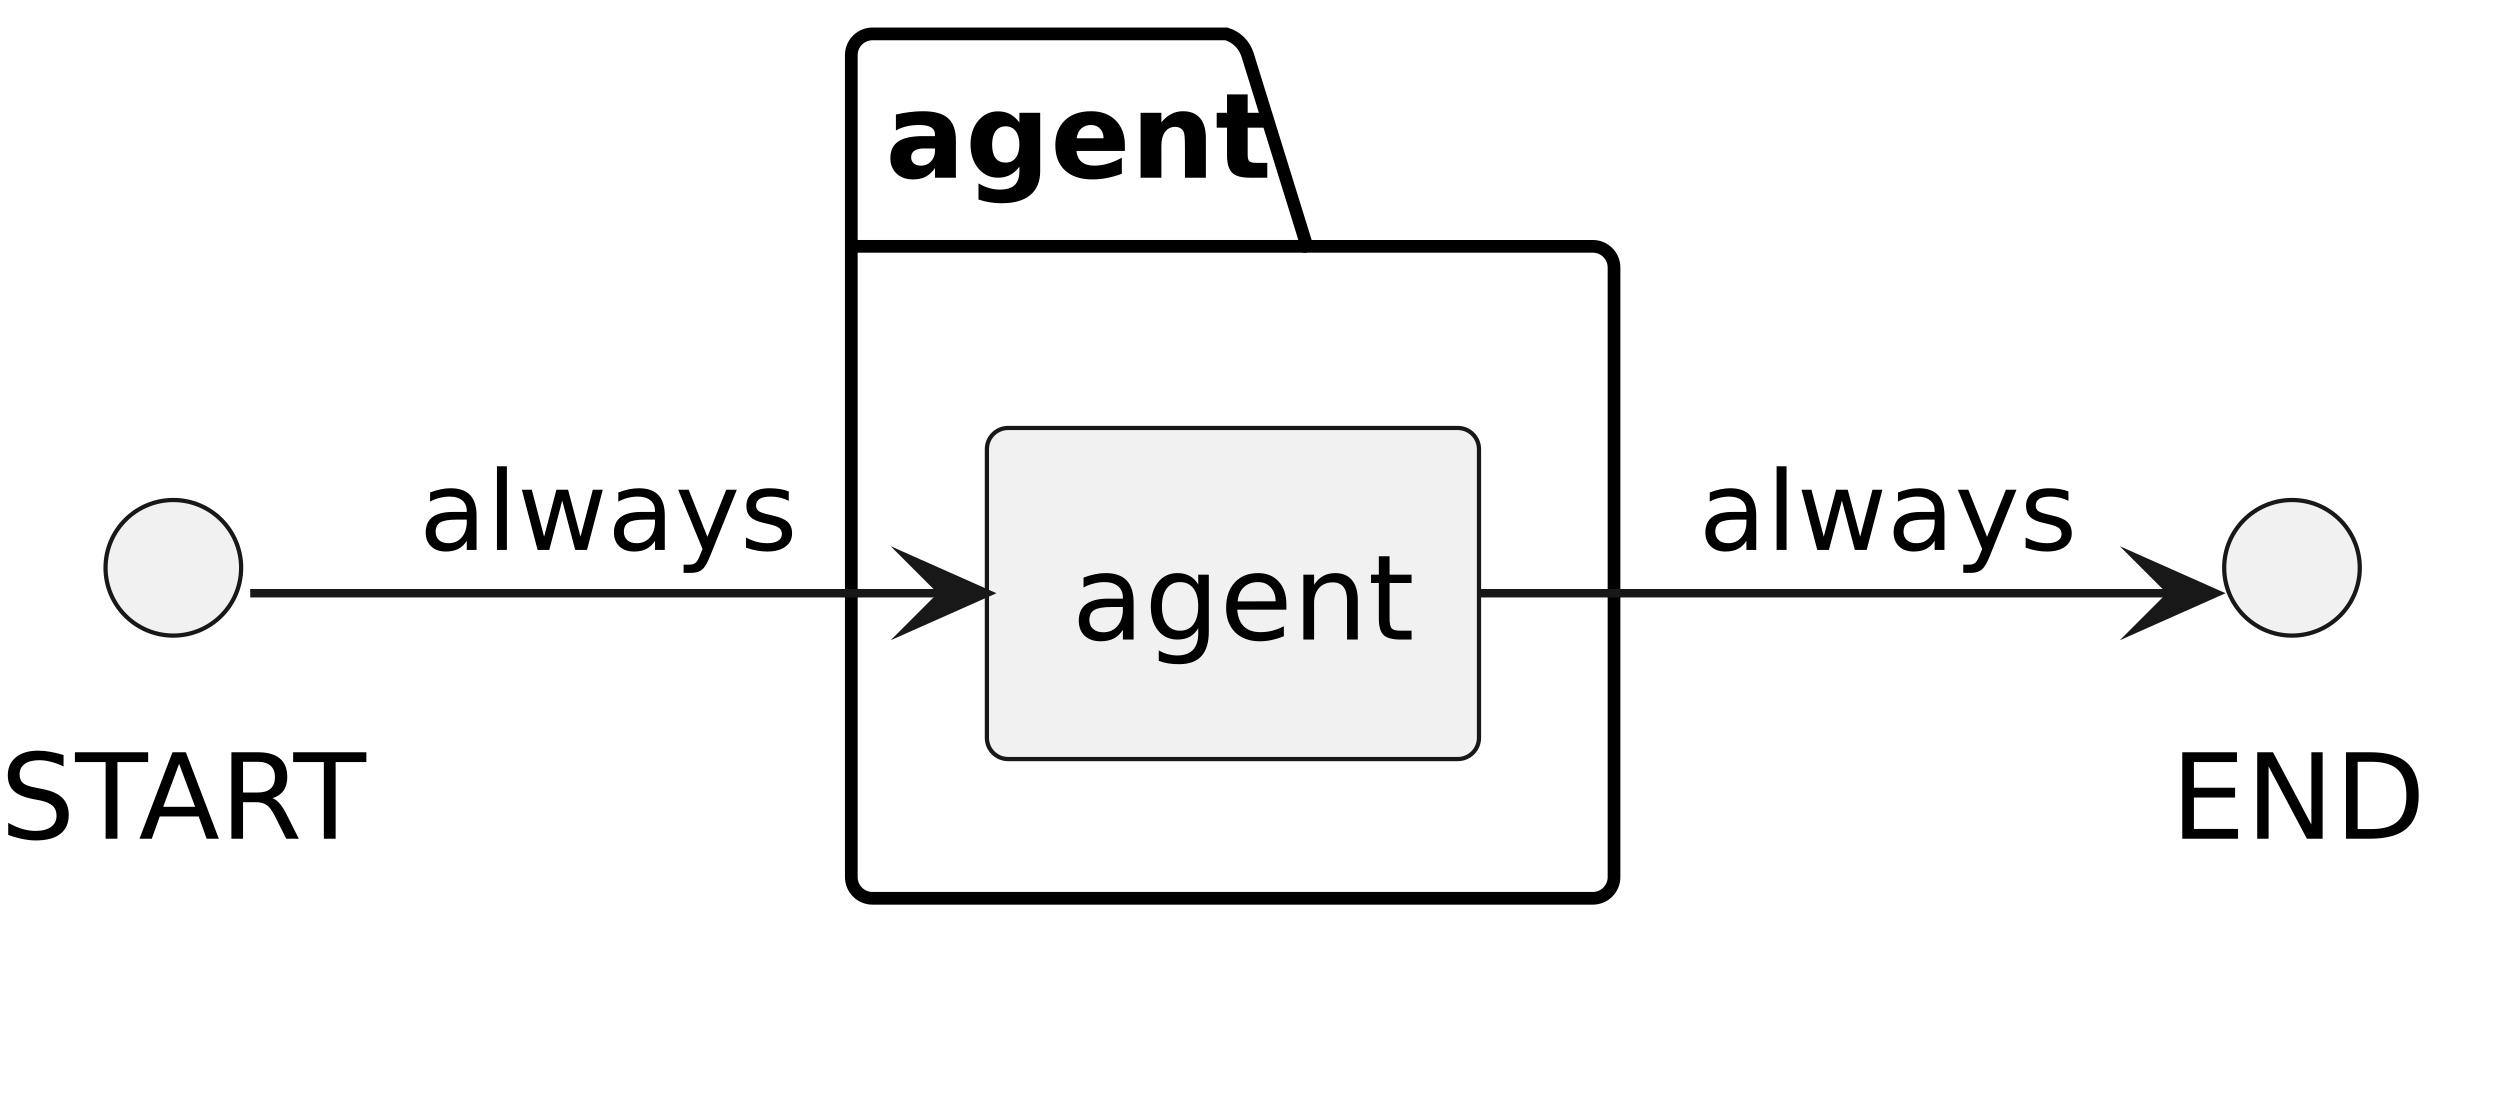
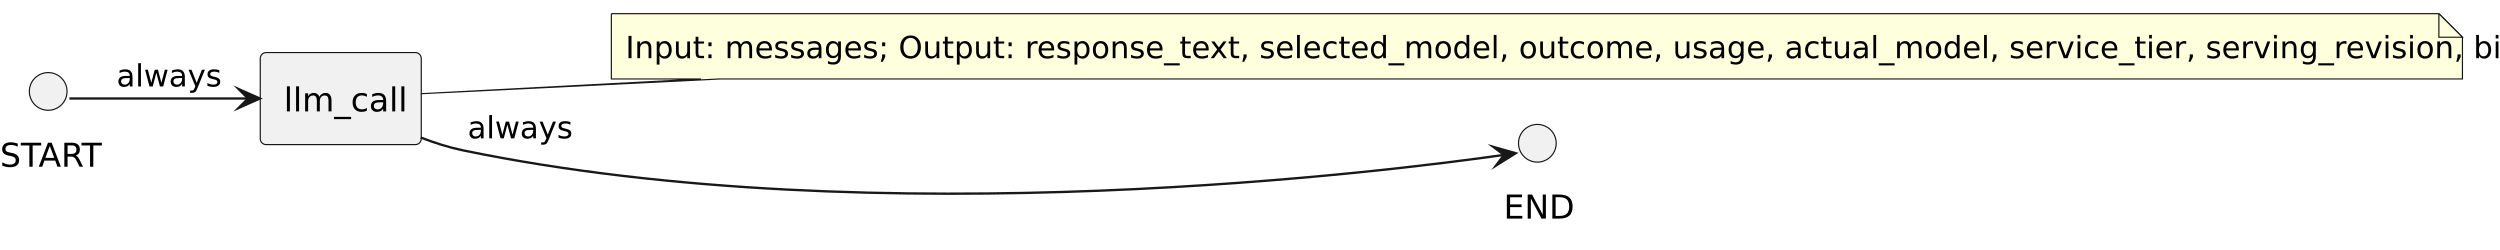
- <svg xmlns="http://www.w3.org/2000/svg" xmlns:xlink="http://www.w3.org/1999/xlink" version="1.1" data-diagram-type="DESCRIPTION" style="width:295px;height:130px;background:#FFFFFF;" width="295px" height="130px" viewBox="0 0 295 130" zoomAndPan="magnify" preserveAspectRatio="none" contentStyleType="text/css">
+ <svg xmlns="http://www.w3.org/2000/svg" xmlns:xlink="http://www.w3.org/1999/xlink" version="1.1" data-diagram-type="DESCRIPTION" style="width:1061px;height:106px;background:#FFFFFF;" width="1061px" height="106px" viewBox="0 0 1061 106" zoomAndPan="magnify" preserveAspectRatio="none" contentStyleType="text/css">
  <defs />
  <g font-family="DejaVu Sans, Liberation Sans, Arial, sans-serif" lengthAdjust="spacing">
-     <g class="cluster" data-qualified-name="agent" id="ent0003" data-source-line="7">
-       <path d="M102.954,4 L144.722,4 A3.75,3.75 0 0 1 147.222,6.5 L154.222,29.068 L187.954,29.068 A2.5,2.5 0 0 1 190.454,31.568 L190.454,103.5 A2.5,2.5 0 0 1 187.954,106 L102.954,106 A2.5,2.5 0 0 1 100.454,103.5 L100.454,6.5 A2.5,2.5 0 0 1 102.954,4" style="stroke:#000;stroke-width:1.5;" fill="none" />
-       <line x1="100.454" y1="29.068" x2="154.222" y2="29.068" style="stroke:#000;stroke-width:1.5;" />
-       <text x="104.454" y="20.966" fill="#000" font-size="14" textLength="40.768" font-weight="700">agent</text>
-     </g>
-     <g class="entity" data-qualified-name="start" id="ent0001" data-source-line="5">
-       <ellipse cx="20.454" cy="67" rx="8" ry="8" fill="#F1F1F1" style="stroke:#181818;stroke-width:0.5;" />
-       <text x="0" y="98.966" fill="#000" font-size="14" textLength="40.908">START</text>
-     </g>
-     <g class="entity" data-qualified-name="end" id="ent0002" data-source-line="6">
-       <ellipse cx="270.454" cy="67" rx="8" ry="8" fill="#F1F1F1" style="stroke:#181818;stroke-width:0.5;" />
-       <text x="256.132" y="98.966" fill="#000" font-size="14" textLength="28.644">END</text>
-     </g>
-     <g class="entity" data-qualified-name="agent.n0" id="ent0004" data-source-line="8">
-       <a target="_top" href="//github.com/gorban/api-agent/blob/_____switch_branch_____/workflows/components/agent.md.html" xlink:href="//github.com/gorban/api-agent/blob/_____switch_branch_____/workflows/components/agent.md.html" xlink:type="simple" xlink:actuate="onRequest" xlink:show="new" title="//github.com/gorban/api-agent/blob/_____switch_branch_____/workflows/components/agent.md.html" xlink:title="//github.com/gorban/api-agent/blob/_____switch_branch_____/workflows/components/agent.md.html">
-         <rect x="116.454" y="50.5" width="58.066" height="39.068" fill="#F1F1F1" style="stroke:#181818;stroke-width:0.5;" rx="2.5" ry="2.5" />
-         <text x="126.454" y="75.466" fill="#000" font-size="14" textLength="38.066">agent</text>
+     <g class="entity" data-qualified-name="n0" id="ent0001" data-source-line="5">
+       <a target="_top" href="//github.com/gorban/api-agent/blob/_____switch_branch_____/workflows/components/agent/llm_call.md.html" xlink:href="//github.com/gorban/api-agent/blob/_____switch_branch_____/workflows/components/agent/llm_call.md.html" xlink:type="simple" xlink:actuate="onRequest" xlink:show="new" title="//github.com/gorban/api-agent/blob/_____switch_branch_____/workflows/components/agent/llm_call.md.html" xlink:title="//github.com/gorban/api-agent/blob/_____switch_branch_____/workflows/components/agent/llm_call.md.html">
+         <rect x="110.454" y="22.306" width="68.328" height="39.068" fill="#F1F1F1" style="stroke:#181818;stroke-width:0.5;" rx="2.5" ry="2.5" />
+         <text x="120.454" y="47.272" fill="#000" font-size="14" textLength="48.328">llm_call</text>
      </a>
    </g>
-     <g class="link" data-entity-1="ent0001" data-entity-2="ent0004" id="lnk5" data-link-type="dependency">
-       <polygon points="116.351,70,107.351,66,111.351,70,107.351,74,116.351,70" fill="#181818" style="stroke:#181818;stroke-width:1;stroke-linejoin:miter;stroke-miterlimit:10;" />
-       <path d="M29.524,70 C46.841,70 83.265,70 111.351,70" style="stroke:#181818;stroke-width:1;" fill="none" />
-       <text x="49.454" y="64.897" fill="#000" font-size="13" textLength="41.015">always</text>
+     <g class="entity" data-qualified-name="GMN2" id="ent0003" data-source-line="6">
+       <path d="M259.454,5.806 L259.454,33.512 A0,0 0 0 0 259.454,33.512 L297.477,33.512 L178.644,39.772 L305.477,33.512 L1045.062,33.512 A0,0 0 0 0 1045.062,33.512 L1045.062,15.806 L1035.062,5.806 L259.454,5.806 A0,0 0 0 0 259.454,5.806" style="stroke:#181818;stroke-width:0.5;" fill="#FEFFDD" />
+       <path d="M1035.062,5.806 L1035.062,15.806 L1045.062,15.806 L1035.062,5.806" style="stroke:#181818;stroke-width:0.5;" fill="#FEFFDD" />
+       <text x="265.454" y="24.703" fill="#000" font-size="13" textLength="764.608">Input: messages; Output: response_text, selected_model, outcome, usage, actual_model, service_tier, serving_revision, billing</text>
    </g>
-     <g class="link" data-entity-1="ent0004" data-entity-2="ent0002" id="lnk6" data-link-type="dependency">
-       <polygon points="261.388,70,252.388,66,256.388,70,252.388,74,261.388,70" fill="#181818" style="stroke:#181818;stroke-width:1;stroke-linejoin:miter;stroke-miterlimit:10;" />
-       <path d="M174.673,70 C202.759,70 239.098,70 256.388,70" style="stroke:#181818;stroke-width:1;" fill="none" />
-       <text x="200.454" y="64.897" fill="#000" font-size="13" textLength="41.015">always</text>
+     <g class="entity" data-qualified-name="start" id="ent0005" data-source-line="7">
+       <ellipse cx="20.454" cy="38.806" rx="8" ry="8" fill="#F1F1F1" style="stroke:#181818;stroke-width:0.5;" />
+       <text x="0" y="70.772" fill="#000" font-size="14" textLength="40.908">START</text>
+     </g>
+     <g class="entity" data-qualified-name="end" id="ent0007" data-source-line="9">
+       <ellipse cx="652.454" cy="60.806" rx="8" ry="8" fill="#F1F1F1" style="stroke:#181818;stroke-width:0.5;" />
+       <text x="638.132" y="92.772" fill="#000" font-size="14" textLength="28.644">END</text>
+     </g>
+     <g class="link" data-entity-1="ent0005" data-entity-2="ent0001" id="lnk6" data-link-type="dependency">
+       <polygon points="110.278,41.806,101.278,37.806,105.278,41.806,101.278,45.806,110.278,41.806" fill="#181818" style="stroke:#181818;stroke-width:1;stroke-linejoin:miter;stroke-miterlimit:10;" />
+       <path d="M29.459,41.806 C45.574,41.806 77.74,41.806 105.278,41.806" style="stroke:#181818;stroke-width:1;" fill="none" />
+       <text x="49.454" y="36.703" fill="#000" font-size="13" textLength="41.015">always</text>
+     </g>
+     <g class="link" data-entity-1="ent0001" data-entity-2="ent0007" id="lnk8" data-link-type="dependency">
+       <polygon points="643.25,65.027,633.773,62.344,638.3,65.736,634.908,70.263,643.25,65.027" fill="#181818" style="stroke:#181818;stroke-width:1;stroke-linejoin:miter;stroke-miterlimit:10;" />
+       <path d="M178.564,58.37 C184.395,60.621 190.504,62.578 196.454,63.806 C373.611,100.387 592.958,72.231 638.3,65.736" style="stroke:#181818;stroke-width:1;" fill="none" />
+       <text x="198.454" y="58.703" fill="#000" font-size="13" textLength="41.015">always</text>
    </g>
  </g>
</svg>
